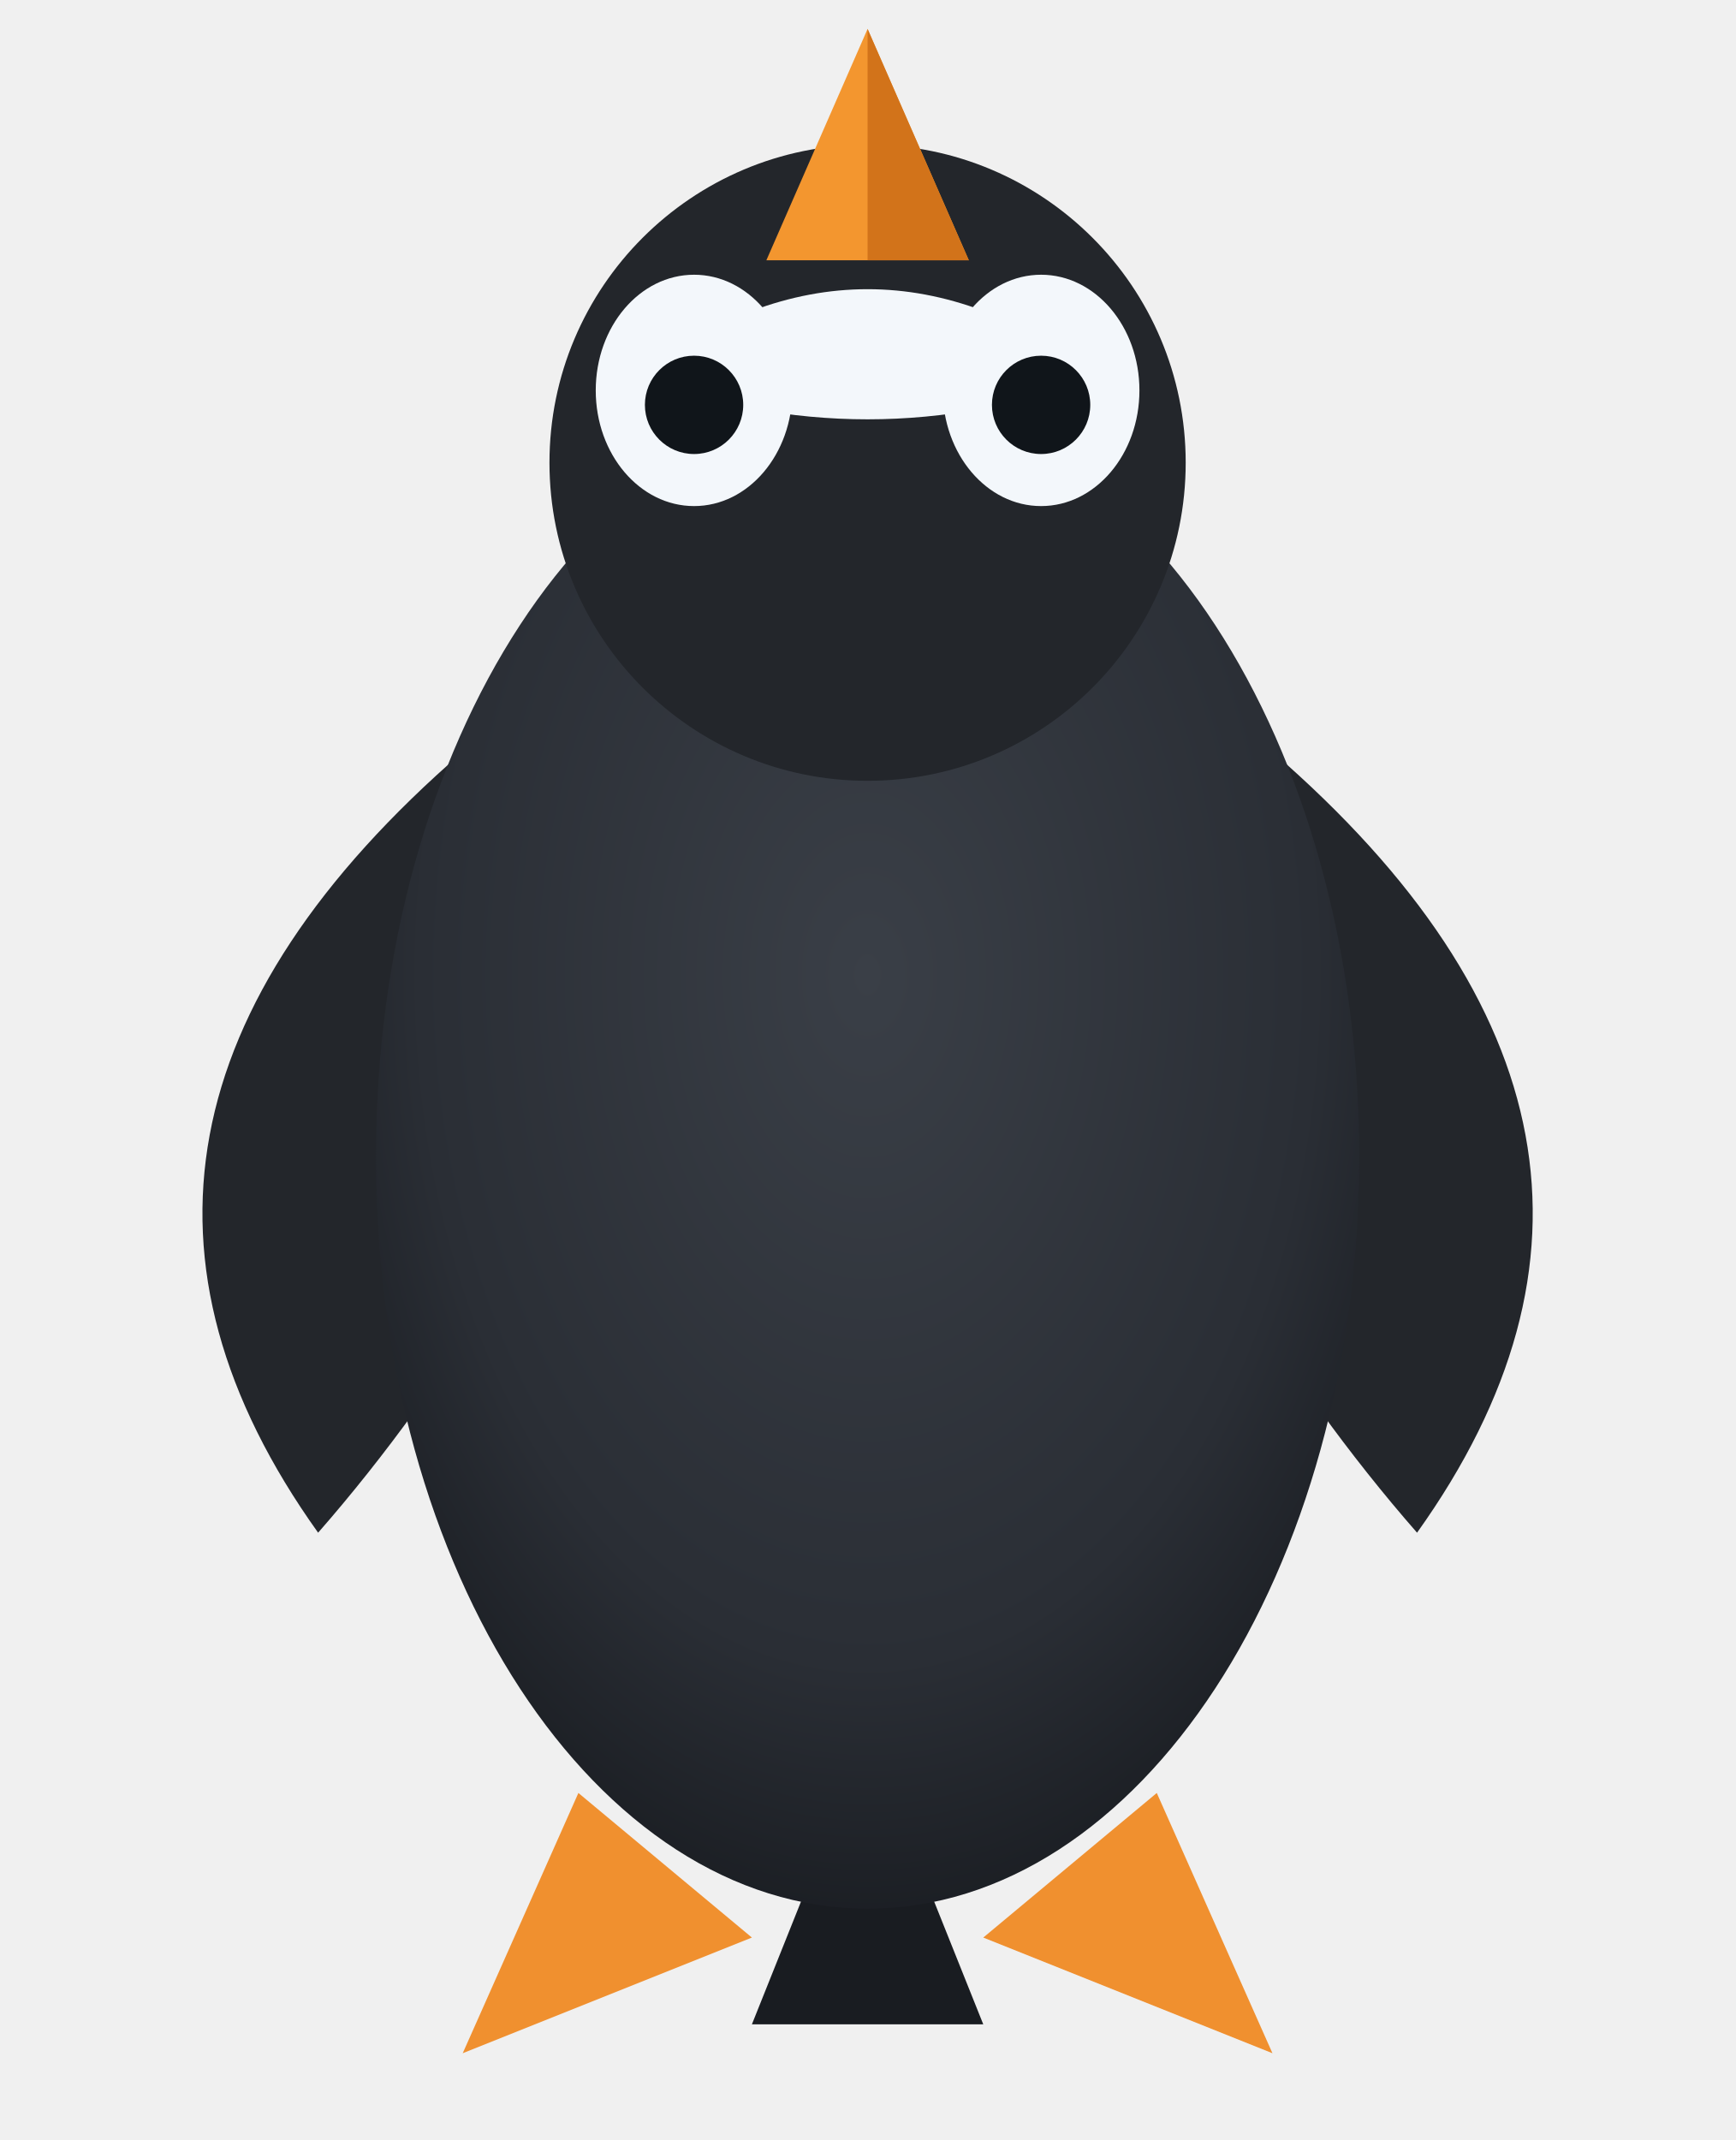
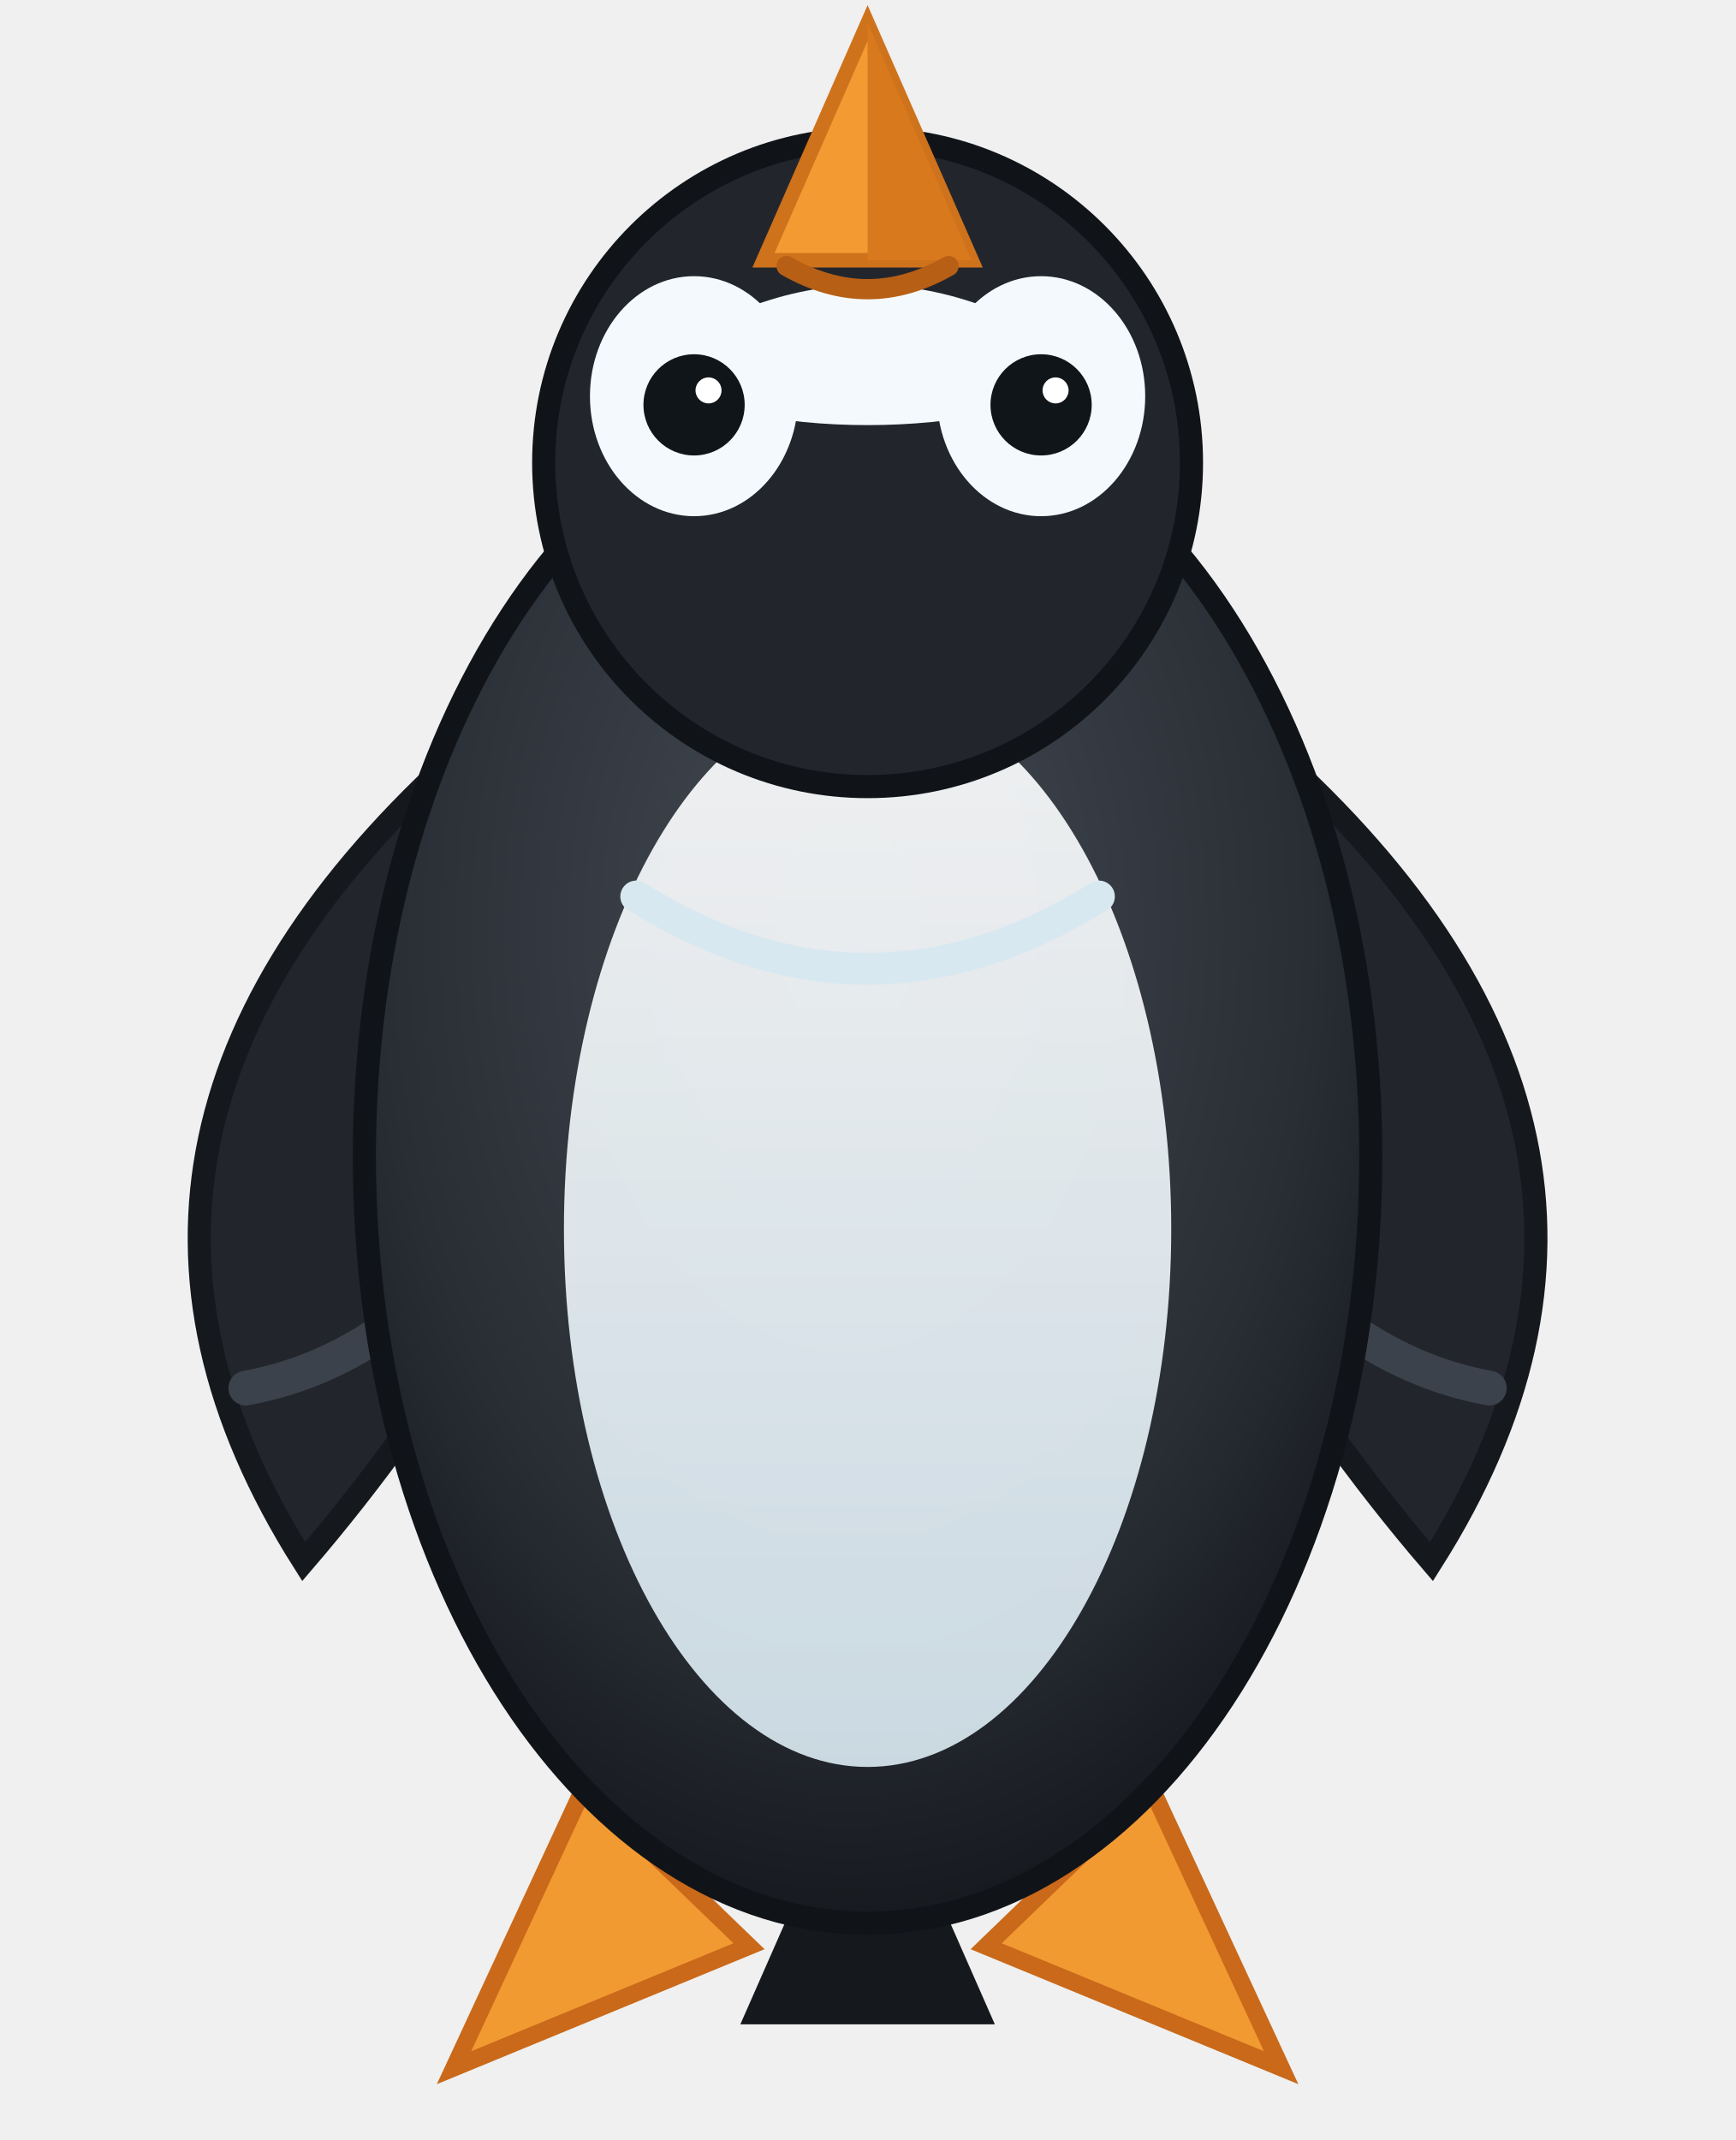
<svg xmlns="http://www.w3.org/2000/svg" width="60" height="74" viewBox="0 0 60 74">
  <defs>
-     <radialGradient id="penBack" cx="50%" cy="38%" r="65%">
-       <stop offset="0%" stop-color="#3a3f47" />
-       <stop offset="70%" stop-color="#2a2e35" />
-       <stop offset="100%" stop-color="#191c21" />
+     <radialGradient id="penBack" cx="48%" cy="35%" r="68%">
+       <stop offset="0%" stop-color="#454b54" />
+       <stop offset="68%" stop-color="#292e35" />
+       <stop offset="100%" stop-color="#14171c" />
    </radialGradient>
+     <linearGradient id="penWhite" x1="0" y1="0" x2="0" y2="1">
+       <stop offset="0%" stop-color="#ffffff" />
+       <stop offset="100%" stop-color="#d8e8f1" />
+     </linearGradient>
  </defs>
-   <path d="M16 26 Q1 39 11 53 Q18 45 23 33 Z" fill="#23262b" />
-   <path d="M44 26 Q59 39 49 53 Q42 45 37 33 Z" fill="#23262b" />
-   <path d="M20 62 L16 71 L26 67 Z" fill="#f0902f" />
-   <path d="M40 62 L44 71 L34 67 Z" fill="#f0902f" />
-   <path d="M30 60 L26 70 L34 70 Z" fill="#191c21" />
-   <ellipse cx="30" cy="40" rx="17" ry="26" fill="url(#penBack)" />
-   <circle cx="30" cy="16" r="11" fill="#23262b" />
-   <path d="M22 13 Q30 7 38 13 Q34 14.5 30 14.5 Q26 14.5 22 13 Z" fill="#f3f7fb" />
-   <ellipse cx="24" cy="13.5" rx="3.4" ry="4" fill="#f3f7fb" />
-   <ellipse cx="36" cy="13.5" rx="3.4" ry="4" fill="#f3f7fb" />
-   <circle cx="24" cy="14" r="1.7" fill="#10151a" />
-   <circle cx="36" cy="14" r="1.7" fill="#10151a" />
-   <path d="M26.5 9 L30 1 L33.5 9 Z" fill="#f3962f" />
-   <path d="M30 1 L33.5 9 L30 9 Z" fill="#d2731a" />
+   <path d="M16.5 25.5 Q1 39 10.5 54 Q17.8 45.5 23.2 33 Z" fill="#22262c" stroke="#15191e" stroke-width="0.8" />
+   <path d="M43.5 25.5 Q59 39 49.5 54 Q42.2 45.5 36.8 33 Z" fill="#22262c" stroke="#15191e" stroke-width="0.8" />
+   <path d="M8.5 48 Q14 47 18 41 M51.5 48 Q46 47 42 41" stroke="#3b424b" stroke-width="1.2" fill="none" stroke-linecap="round" />
+   <path d="M20.2 61.8 L15.7 71.5 L25.9 67.3 Z" fill="#f29a32" stroke="#c96919" stroke-width="0.6" />
+   <path d="M39.8 61.8 L44.3 71.5 L34.1 67.3 Z" fill="#f29a32" stroke="#c96919" stroke-width="0.6" />
+   <path d="M30 60 L25.6 70 L34.4 70 Z" fill="#15191e" />
+   <ellipse cx="30" cy="40" rx="17.4" ry="26.5" fill="url(#penBack)" stroke="#101419" stroke-width="0.8" />
+   <ellipse cx="30" cy="42.5" rx="10.5" ry="18.6" fill="url(#penWhite)" opacity="0.92" />
+   <path d="M22 31 Q30 36 38 31" stroke="#d8e8f1" stroke-width="1.1" fill="none" stroke-linecap="round" />
+   <circle cx="30" cy="16" r="11.2" fill="#22262c" stroke="#101419" stroke-width="0.8" />
+   <path d="M21.7 13 Q30 6.7 38.3 13 Q34.5 14.7 30 14.7 Q25.5 14.7 21.7 13 Z" fill="#f4f9fd" />
+   <ellipse cx="24" cy="13.7" rx="3.6" ry="4.15" fill="#f4f9fd" />
+   <ellipse cx="36" cy="13.7" rx="3.6" ry="4.15" fill="#f4f9fd" />
+   <circle cx="24" cy="14" r="1.75" fill="#10151a" />
+   <circle cx="36" cy="14" r="1.75" fill="#10151a" />
+   <circle cx="24.5" cy="13.5" r="0.45" fill="#ffffff" />
+   <circle cx="36.5" cy="13.5" r="0.45" fill="#ffffff" />
+   <path d="M26.4 9 L30 0.8 L33.6 9 Z" fill="#f49a32" stroke="#cf721c" stroke-width="0.5" />
+   <path d="M30 0.8 L33.6 9 L30 9 Z" fill="#d9791d" />
+   <path d="M27.2 9.2 Q30 10.8 32.8 9.2" stroke="#b85f16" stroke-width="0.7" fill="none" stroke-linecap="round" />
</svg>
